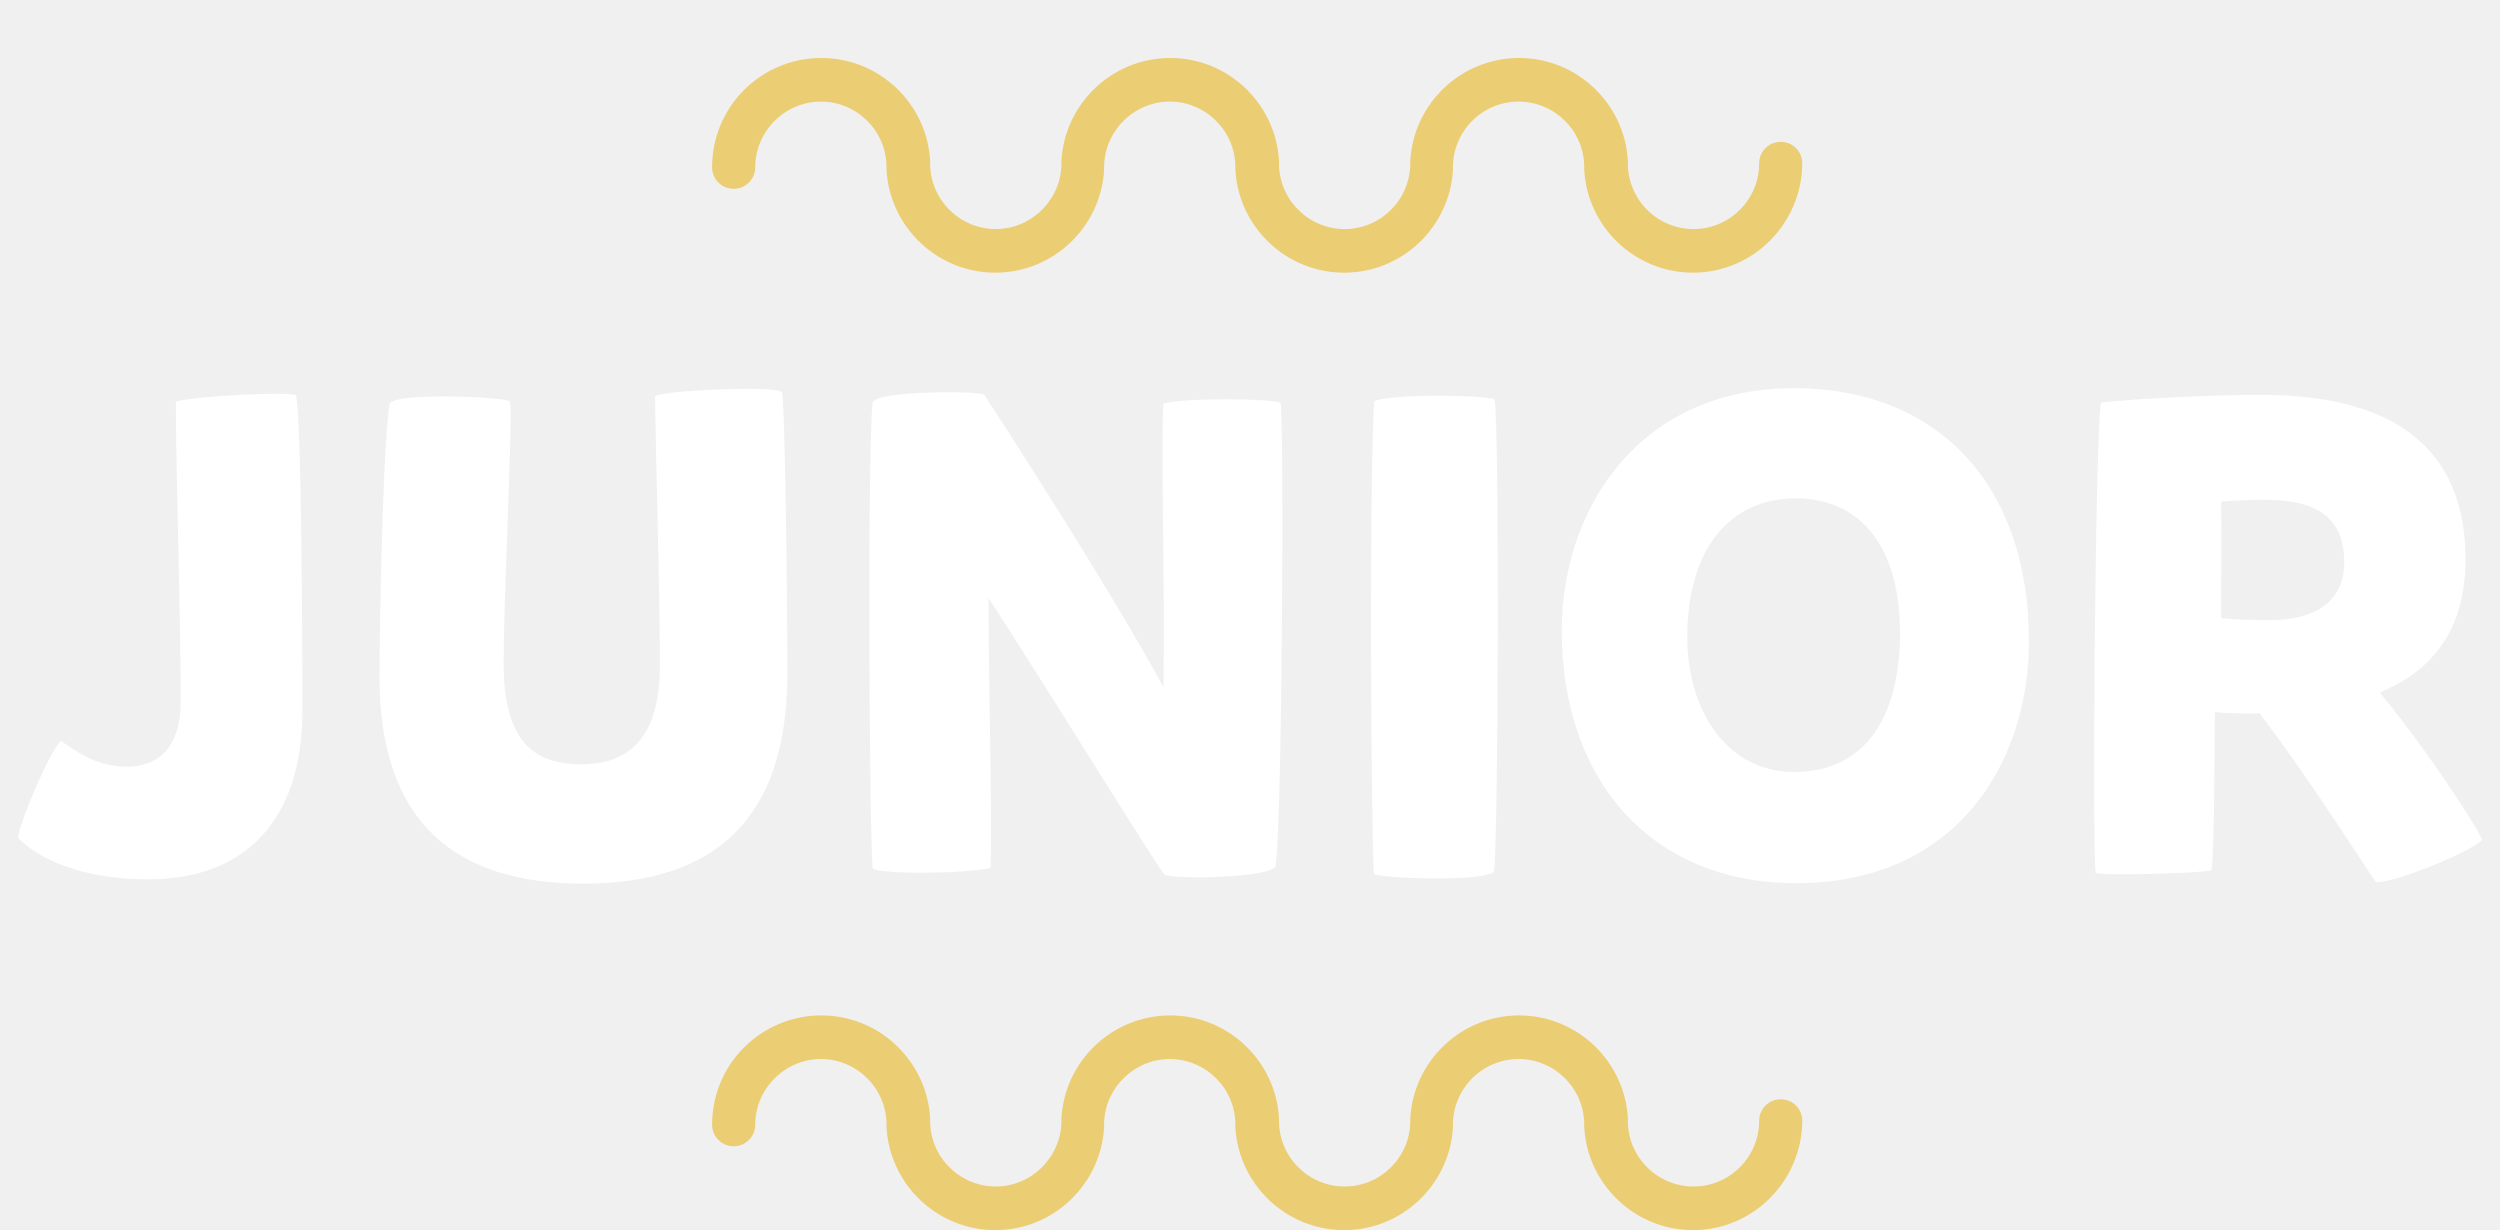
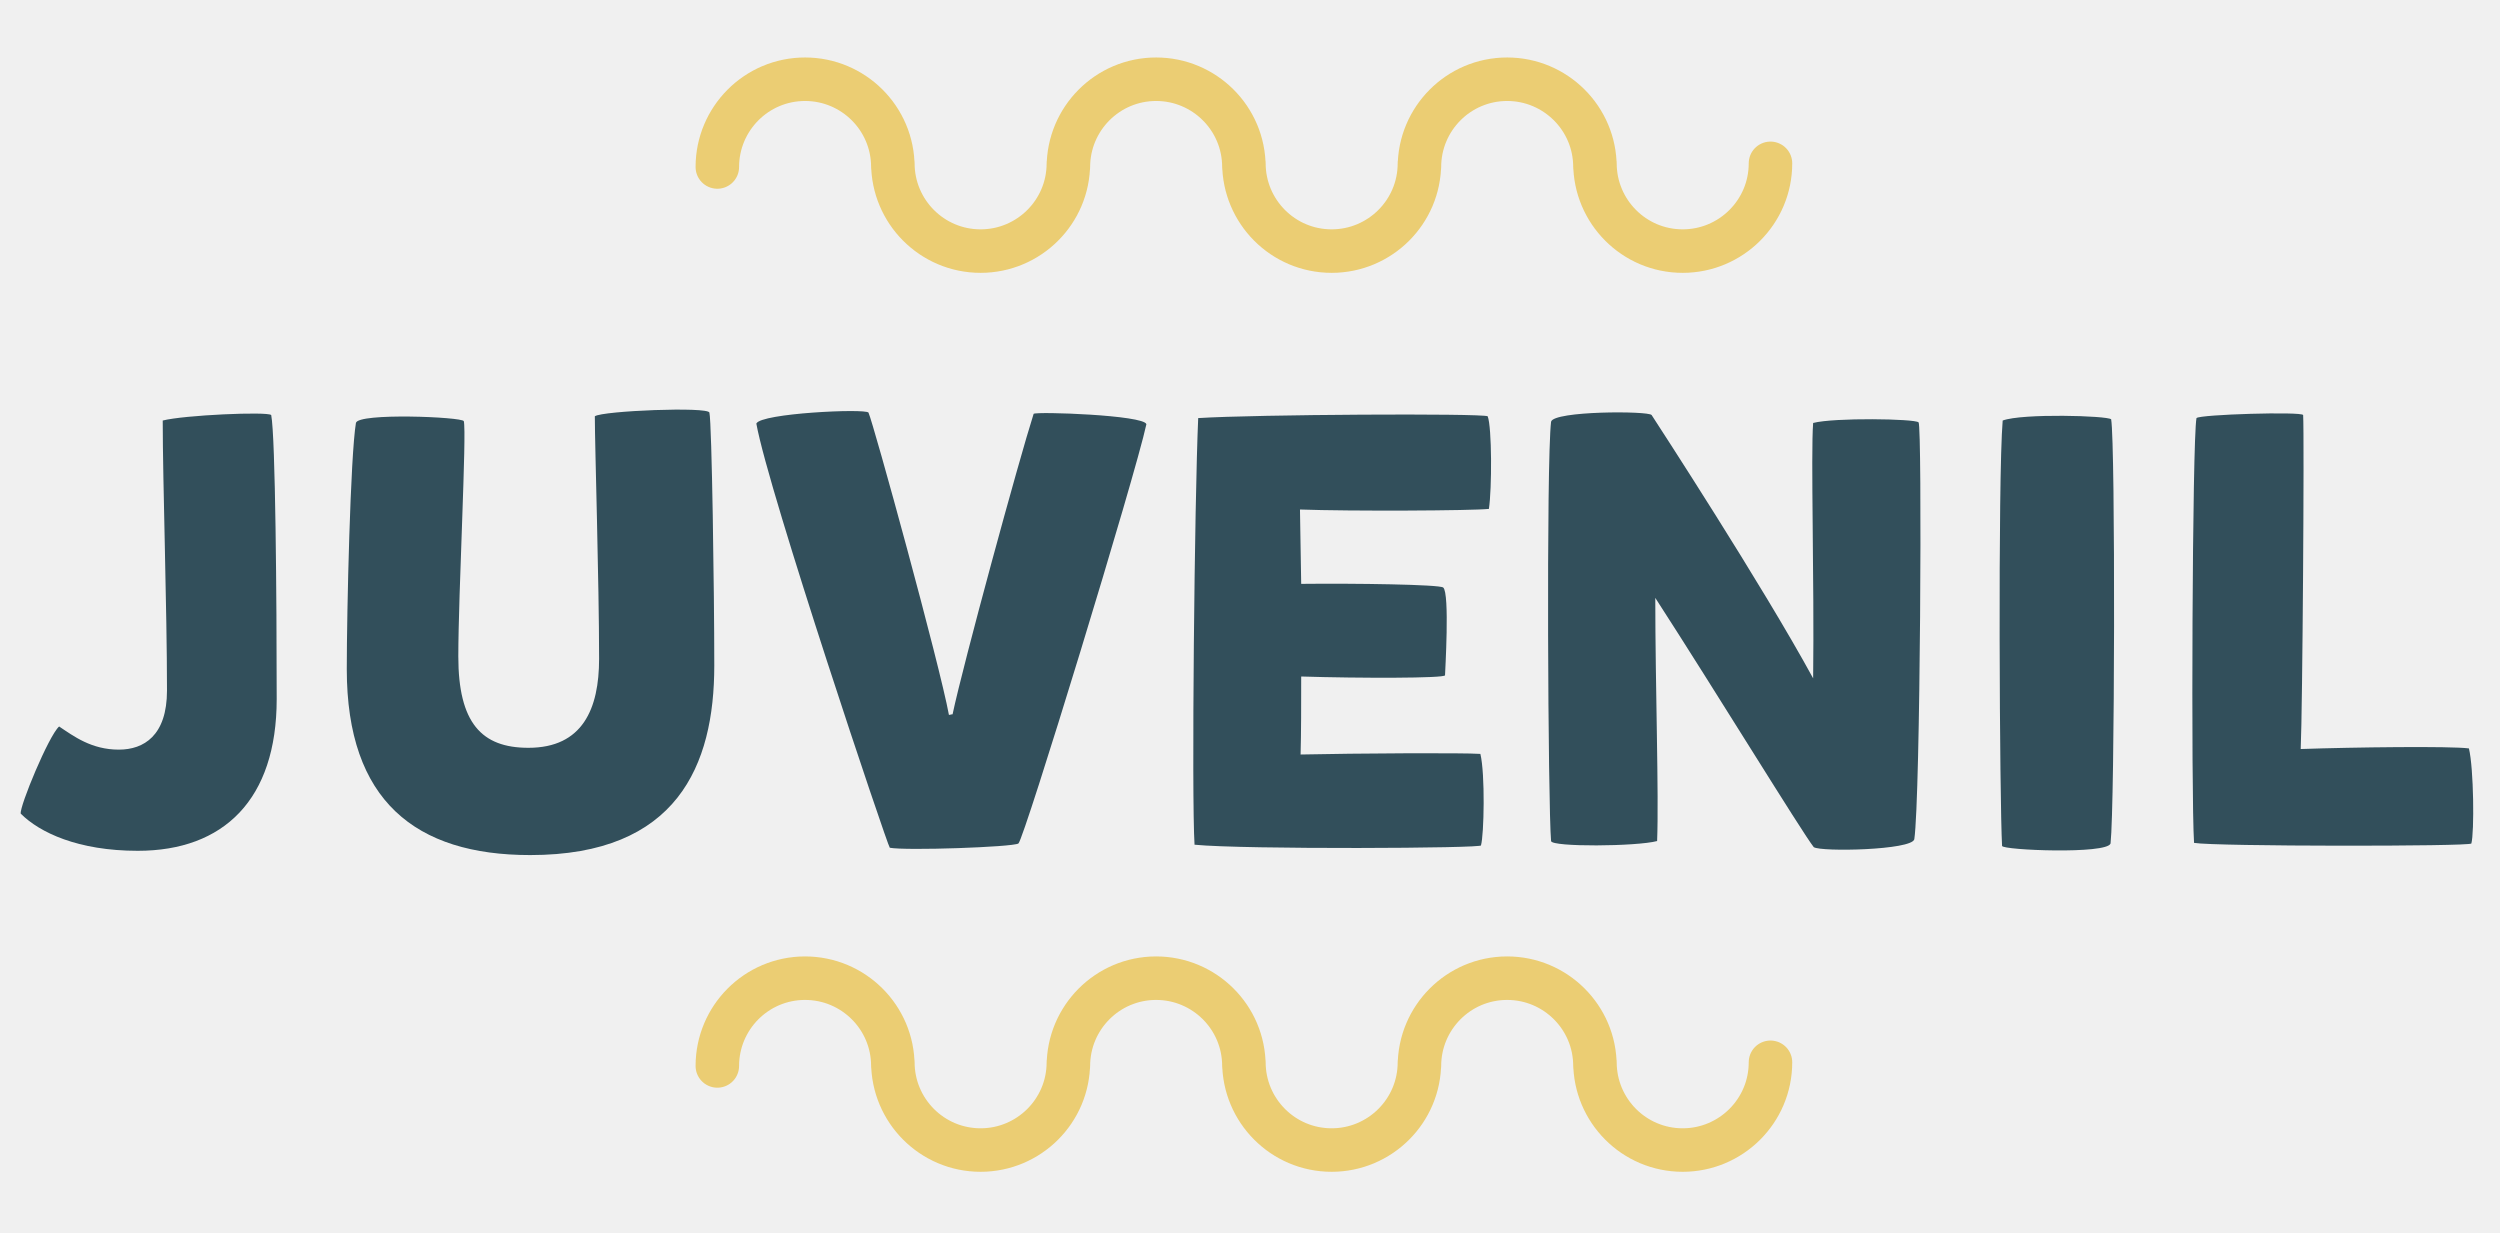
- <svg xmlns="http://www.w3.org/2000/svg" version="1.1" id="Layer_1" x="0px" y="0px" viewBox="0 0 521.7 256.6" style="enable-background:new 0 0 521.7 256.6;" xml:space="preserve">
+ <svg xmlns="http://www.w3.org/2000/svg" version="1.1" id="Layer_1" x="0px" y="0px" viewBox="0 0 410.2 202.2" style="enable-background:new 0 0 410.2 202.2;" xml:space="preserve">
  <style type="text/css">
- 	.st0{fill:#FFFFFF;}
- 	.st1{fill:#EBCD73;}
+ 	.st0{fill:#324F5B;}
+ 	.st1{fill:none;stroke:#EBCD73;stroke-width:7.138;stroke-linecap:round;stroke-linejoin:round;stroke-miterlimit:10;}
</style>
  <g>
    <g>
-       <path class="st0" d="M12.7,154.6c3.4,2.3,7.5,5.4,13.8,5.4c5.8,0,11.2-3.2,11.2-13.7c0-18.9-1-48.3-1-62.5    c4.9-1.3,24.3-2.1,25.1-1.3c1,5.1,1.3,42.8,1.3,65.8c0,23.3-12.3,35.2-32.2,35.2c-13.8,0-22.7-4.2-27.1-8.6    C3.5,173.1,10.3,156.7,12.7,154.6z" />
-       <path class="st0" d="M106.4,83.8c0.7,2.5-1.3,40.1-1.3,54.5c0,15.4,5.4,21.2,16.2,21.2c12.6,0,16.4-9,16.4-20.6    c0-17.9-1-49.3-1-56.2c1.8-1.3,26.3-2.3,26.5-0.8c0.6,2.5,1.1,41.5,1.1,58.6c0,23.2-8.6,43.9-42.6,43.9    c-26.5,0-42.5-12.6-42.5-43.1c0-13.7,0.8-49.4,2.1-57C81.9,81.8,106,82.8,106.4,83.8z" />
-       <path class="st0" d="M243,182.5c-2.7-3.4-23-36.6-36.7-57.7c0,20.3,0.8,45.7,0.4,56.3c-4.8,1.3-24.4,1.4-24.6,0    c-0.7-8-1.1-87.5,0-97.1c0.6-2.5,22.6-2.5,23.3-1.6c1.6,2.4,25.6,39.3,37.4,61c0.3-22.7-0.6-51.8,0-59.2c4.8-1.3,23.6-1,24.4-0.1    c0.8,0.8,0.4,87-1,96.6C265.7,183.2,244.7,183.6,243,182.5z" />
-       <path class="st0" d="M311.9,83.4c1,5.9,0.8,89.2-0.1,98.3c-0.8,2.5-25,1.6-25.1,0.6c-0.6-10-1-85,0.1-98.6    C291.3,82,311,82.5,311.9,83.4z" />
-       <path class="st0" d="M423.4,133.8c0,25-14.8,50.5-48.6,50.5c-30.1,0-48.9-21.3-48.9-52.8C326,106,342.1,81,374.4,81    C404.1,81,423.4,100.9,423.4,133.8z M374.8,104c-14.5,0-22.7,11.4-22.7,28.9c0,15.8,8.6,28.2,22.2,28.2    c15.1,0,22.2-11.6,22.2-29.2C396.4,113,387.4,104,374.8,104z" />
-       <path class="st0" d="M437.3,182.1c-0.7-6.6-0.1-88.4,1.1-98.1c7.2-0.8,22.5-1.6,33.5-1.6c27.1,0,42.6,10.7,42.6,34.3    c0,14.7-6.9,23.3-17.9,27.8c10.7,13,21.7,30.2,21.3,30.8c-1.6,2.1-17.8,8.9-22,8.8c-0.4,0-12.7-19.9-24.4-35.3    c-0.6,0.1-1.3,0.1-1.8,0.1c-2.4,0-5.8-0.1-7.5-0.3c-0.1,9.7-0.1,28.9-0.7,33C460,182.2,437.4,182.9,437.3,182.1z M473.7,129.4    c9.2,0,15.5-3.7,15.5-12.1c0-7.9-4.1-13-16.4-13c-2.7,0-6.5,0.1-9.3,0.4c0.1,3.8,0,19.3,0,24.3    C466.2,129.3,470.4,129.4,473.7,129.4z" />
+       <g>
+         <path class="st0" d="M9.7,119.2c2.4,1.6,5.3,3.8,9.8,3.8c4.1,0,7.9-2.3,7.9-9.7c0-13.4-0.7-34.2-0.7-44.3     c3.5-0.9,17.2-1.5,17.8-0.9c0.7,3.6,0.9,30.3,0.9,46.6c0,16.5-8.7,24.9-22.8,24.9c-9.8,0-16.1-3-19.2-6.1     C3.2,132.3,8,120.7,9.7,119.2z" />
+         <path class="st0" d="M76.1,69.1c0.5,1.8-0.9,28.4-0.9,38.6c0,10.9,3.8,15,11.5,15c8.9,0,11.6-6.4,11.6-14.6     c0-12.7-0.7-34.9-0.7-39.8c1.3-0.9,18.6-1.6,18.8-0.6c0.4,1.8,0.8,29.4,0.8,41.5c0,16.4-6.1,31.1-30.2,31.1     c-18.8,0-30.1-8.9-30.1-30.5c0-9.7,0.6-35,1.5-40.4C58.7,67.7,75.8,68.4,76.1,69.1z" />
+         <path class="st0" d="M156.3,117.2c1.7-8.1,10.9-41.8,13.3-49.3c0.5-0.4,18.1,0.2,18.5,1.7c-1.8,8.4-20.1,68.2-21,68.8     c-1,0.6-18.5,1.2-21.1,0.7c-0.3-0.1-19.9-58.4-21.9-69.6c0.7-1.7,17.9-2.5,18.4-1.8c0.8,1.7,11.7,41.4,13.2,49.6     C155.9,117.3,156.1,117.2,156.3,117.2z" />
+         <path class="st0" d="M243,138.7c0.8,0.5-39,0.7-47-0.1c-0.5-7.9,0-56.5,0.6-70c9.3-0.6,46.4-0.8,47.5-0.3     c0.7,1.8,0.7,11.9,0.2,15.2c-2.8,0.3-22.8,0.4-31,0.1l0.2,12.2c8.8-0.1,22.7,0.1,23.3,0.6c1.1,0.9,0.3,14,0.3,14.4     c0,0.5-14.1,0.5-23.6,0.2c0,4.5,0,9.3-0.1,12.8c9-0.2,26.7-0.3,29.5-0.1C243.7,127,243.5,137,243,138.7z" />
+         <path class="st0" d="M297.6,139c-1.9-2.4-16.3-25.9-26-40.9c0,14.4,0.6,32.4,0.3,39.9c-3.4,0.9-17.3,1-17.4,0     c-0.5-5.7-0.8-62,0-68.8c0.4-1.8,16-1.8,16.5-1.1c1.1,1.7,18.1,27.8,26.5,43.2c0.2-16.1-0.4-36.7,0-41.9     c3.4-0.9,16.7-0.7,17.3-0.1c0.6,0.6,0.3,61.6-0.7,68.4C313.7,139.5,298.8,139.8,297.6,139z" />
+         <path class="st0" d="M346.4,68.8c0.7,4.2,0.6,63.2-0.1,69.6c-0.6,1.8-17.7,1.1-17.8,0.4c-0.4-7.1-0.7-60.2,0.1-69.8     C331.8,67.8,345.8,68.2,346.4,68.8z" />
+         <path class="st0" d="M405.5,138.4c-0.1,0.5-42.1,0.5-45.5-0.1c-0.5-7.7-0.3-66.1,0.4-69.7c0.5-0.6,17.3-1.1,17.5-0.5     c0.2,3.3-0.1,48.4-0.4,54.8c8.7-0.3,24.6-0.5,27.6-0.1C405.9,126.1,406,136.6,405.5,138.4z" />
+       </g>
    </g>
+     <path class="st1" d="M290.5,174.3c0,8-6.5,14.4-14.4,14.4c-8,0-14.4-6.5-14.4-14.4v0.6c0-8-6.5-14.4-14.4-14.4   c-8,0-14.4,6.5-14.4,14.4v-0.6c0,8-6.5,14.4-14.4,14.4c-8,0-14.4-6.5-14.4-14.4v0.6c0-8-6.5-14.4-14.4-14.4   c-8,0-14.4,6.5-14.4,14.4v-0.6c0,8-6.5,14.4-14.4,14.4c-8,0-14.4-6.5-14.4-14.4v0.6c0-8-6.5-14.4-14.4-14.4   c-8,0-14.4,6.5-14.4,14.4" />
+     <path class="st1" d="M290.5,26.8c0,8-6.5,14.4-14.4,14.4c-8,0-14.4-6.5-14.4-14.4v0.6c0-8-6.5-14.4-14.4-14.4   c-8,0-14.4,6.5-14.4,14.4v-0.6c0,8-6.5,14.4-14.4,14.4c-8,0-14.4-6.5-14.4-14.4v0.6c0-8-6.5-14.4-14.4-14.4   c-8,0-14.4,6.5-14.4,14.4v-0.6c0,8-6.5,14.4-14.4,14.4c-8,0-14.4-6.5-14.4-14.4v0.6c0-8-6.5-14.4-14.4-14.4   c-8,0-14.4,6.5-14.4,14.4" />
  </g>
-   <path class="st1" d="M353.3,256.7c-12.1,0-22-9.5-22.7-21.4c0-0.2,0-0.4,0-0.6c0-7.6-6.2-13.7-13.7-13.7c-7.6,0-13.7,6.2-13.7,13.7  c0,0.2,0,0.4,0,0.6c-0.7,11.9-10.6,21.4-22.7,21.4s-22-9.5-22.7-21.4c0-0.2,0-0.4,0-0.6c0-7.6-6.2-13.7-13.7-13.7  s-13.7,6.2-13.7,13.7c0,0.2,0,0.4,0,0.6c-0.7,11.9-10.6,21.4-22.7,21.4c-12.1,0-22-9.5-22.7-21.4c0-0.2,0-0.4,0-0.6  c0-7.6-6.2-13.7-13.7-13.7s-13.7,6.2-13.7,13.7c0,2.5-2,4.5-4.5,4.5c-2.5,0-4.5-2-4.5-4.5c0-12.6,10.2-22.8,22.8-22.8  c12.1,0,22,9.5,22.7,21.4c0,0.2,0,0.4,0,0.6c0,7.6,6.2,13.7,13.7,13.7s13.7-6.2,13.7-13.7c0-0.2,0-0.4,0-0.6  c0.7-11.9,10.6-21.4,22.7-21.4s22,9.5,22.7,21.4c0,0.2,0,0.4,0,0.6c0,7.6,6.2,13.7,13.7,13.7c7.6,0,13.7-6.2,13.7-13.7  c0-0.2,0-0.4,0-0.6c0.7-11.9,10.6-21.4,22.7-21.4c12.1,0,22,9.5,22.7,21.4c0,0.2,0,0.4,0,0.6c0,7.6,6.2,13.7,13.7,13.7  c7.6,0,13.7-6.2,13.7-13.7c0-2.5,2-4.5,4.5-4.5s4.5,2,4.5,4.5C376,246.5,365.8,256.7,353.3,256.7z" />
-   <path class="st1" d="M353.3,56.9c-12.1,0-22-9.5-22.7-21.4c0-0.2,0-0.4,0-0.6c0-7.6-6.2-13.7-13.7-13.7c-7.6,0-13.7,6.2-13.7,13.7  c0,0.2,0,0.4,0,0.6c-0.7,11.9-10.6,21.4-22.7,21.4s-22-9.5-22.7-21.4c0-0.2,0-0.4,0-0.6c0-7.6-6.2-13.7-13.7-13.7  s-13.7,6.2-13.7,13.7c0,0.2,0,0.4,0,0.6c-0.7,11.9-10.6,21.4-22.7,21.4c-12.1,0-22-9.5-22.7-21.4c0-0.2,0-0.4,0-0.6  c0-7.6-6.2-13.7-13.7-13.7s-13.7,6.2-13.7,13.7c0,2.5-2,4.5-4.5,4.5c-2.5,0-4.5-2-4.5-4.5c0-12.6,10.2-22.8,22.8-22.8  c12.1,0,22,9.5,22.7,21.4c0,0.2,0,0.4,0,0.6c0,7.6,6.2,13.7,13.7,13.7s13.7-6.2,13.7-13.7c0-0.2,0-0.4,0-0.6  c0.7-11.9,10.6-21.4,22.7-21.4s22,9.5,22.7,21.4c0,0.2,0,0.4,0,0.6c0,7.6,6.2,13.7,13.7,13.7c7.6,0,13.7-6.2,13.7-13.7  c0-0.2,0-0.4,0-0.6c0.7-11.9,10.6-21.4,22.7-21.4c12.1,0,22,9.5,22.7,21.4c0,0.2,0,0.4,0,0.6c0,7.6,6.2,13.7,13.7,13.7  c7.6,0,13.7-6.2,13.7-13.7c0-2.5,2-4.5,4.5-4.5s4.5,2,4.5,4.5C376,46.7,365.8,56.9,353.3,56.9z" />
</svg>
